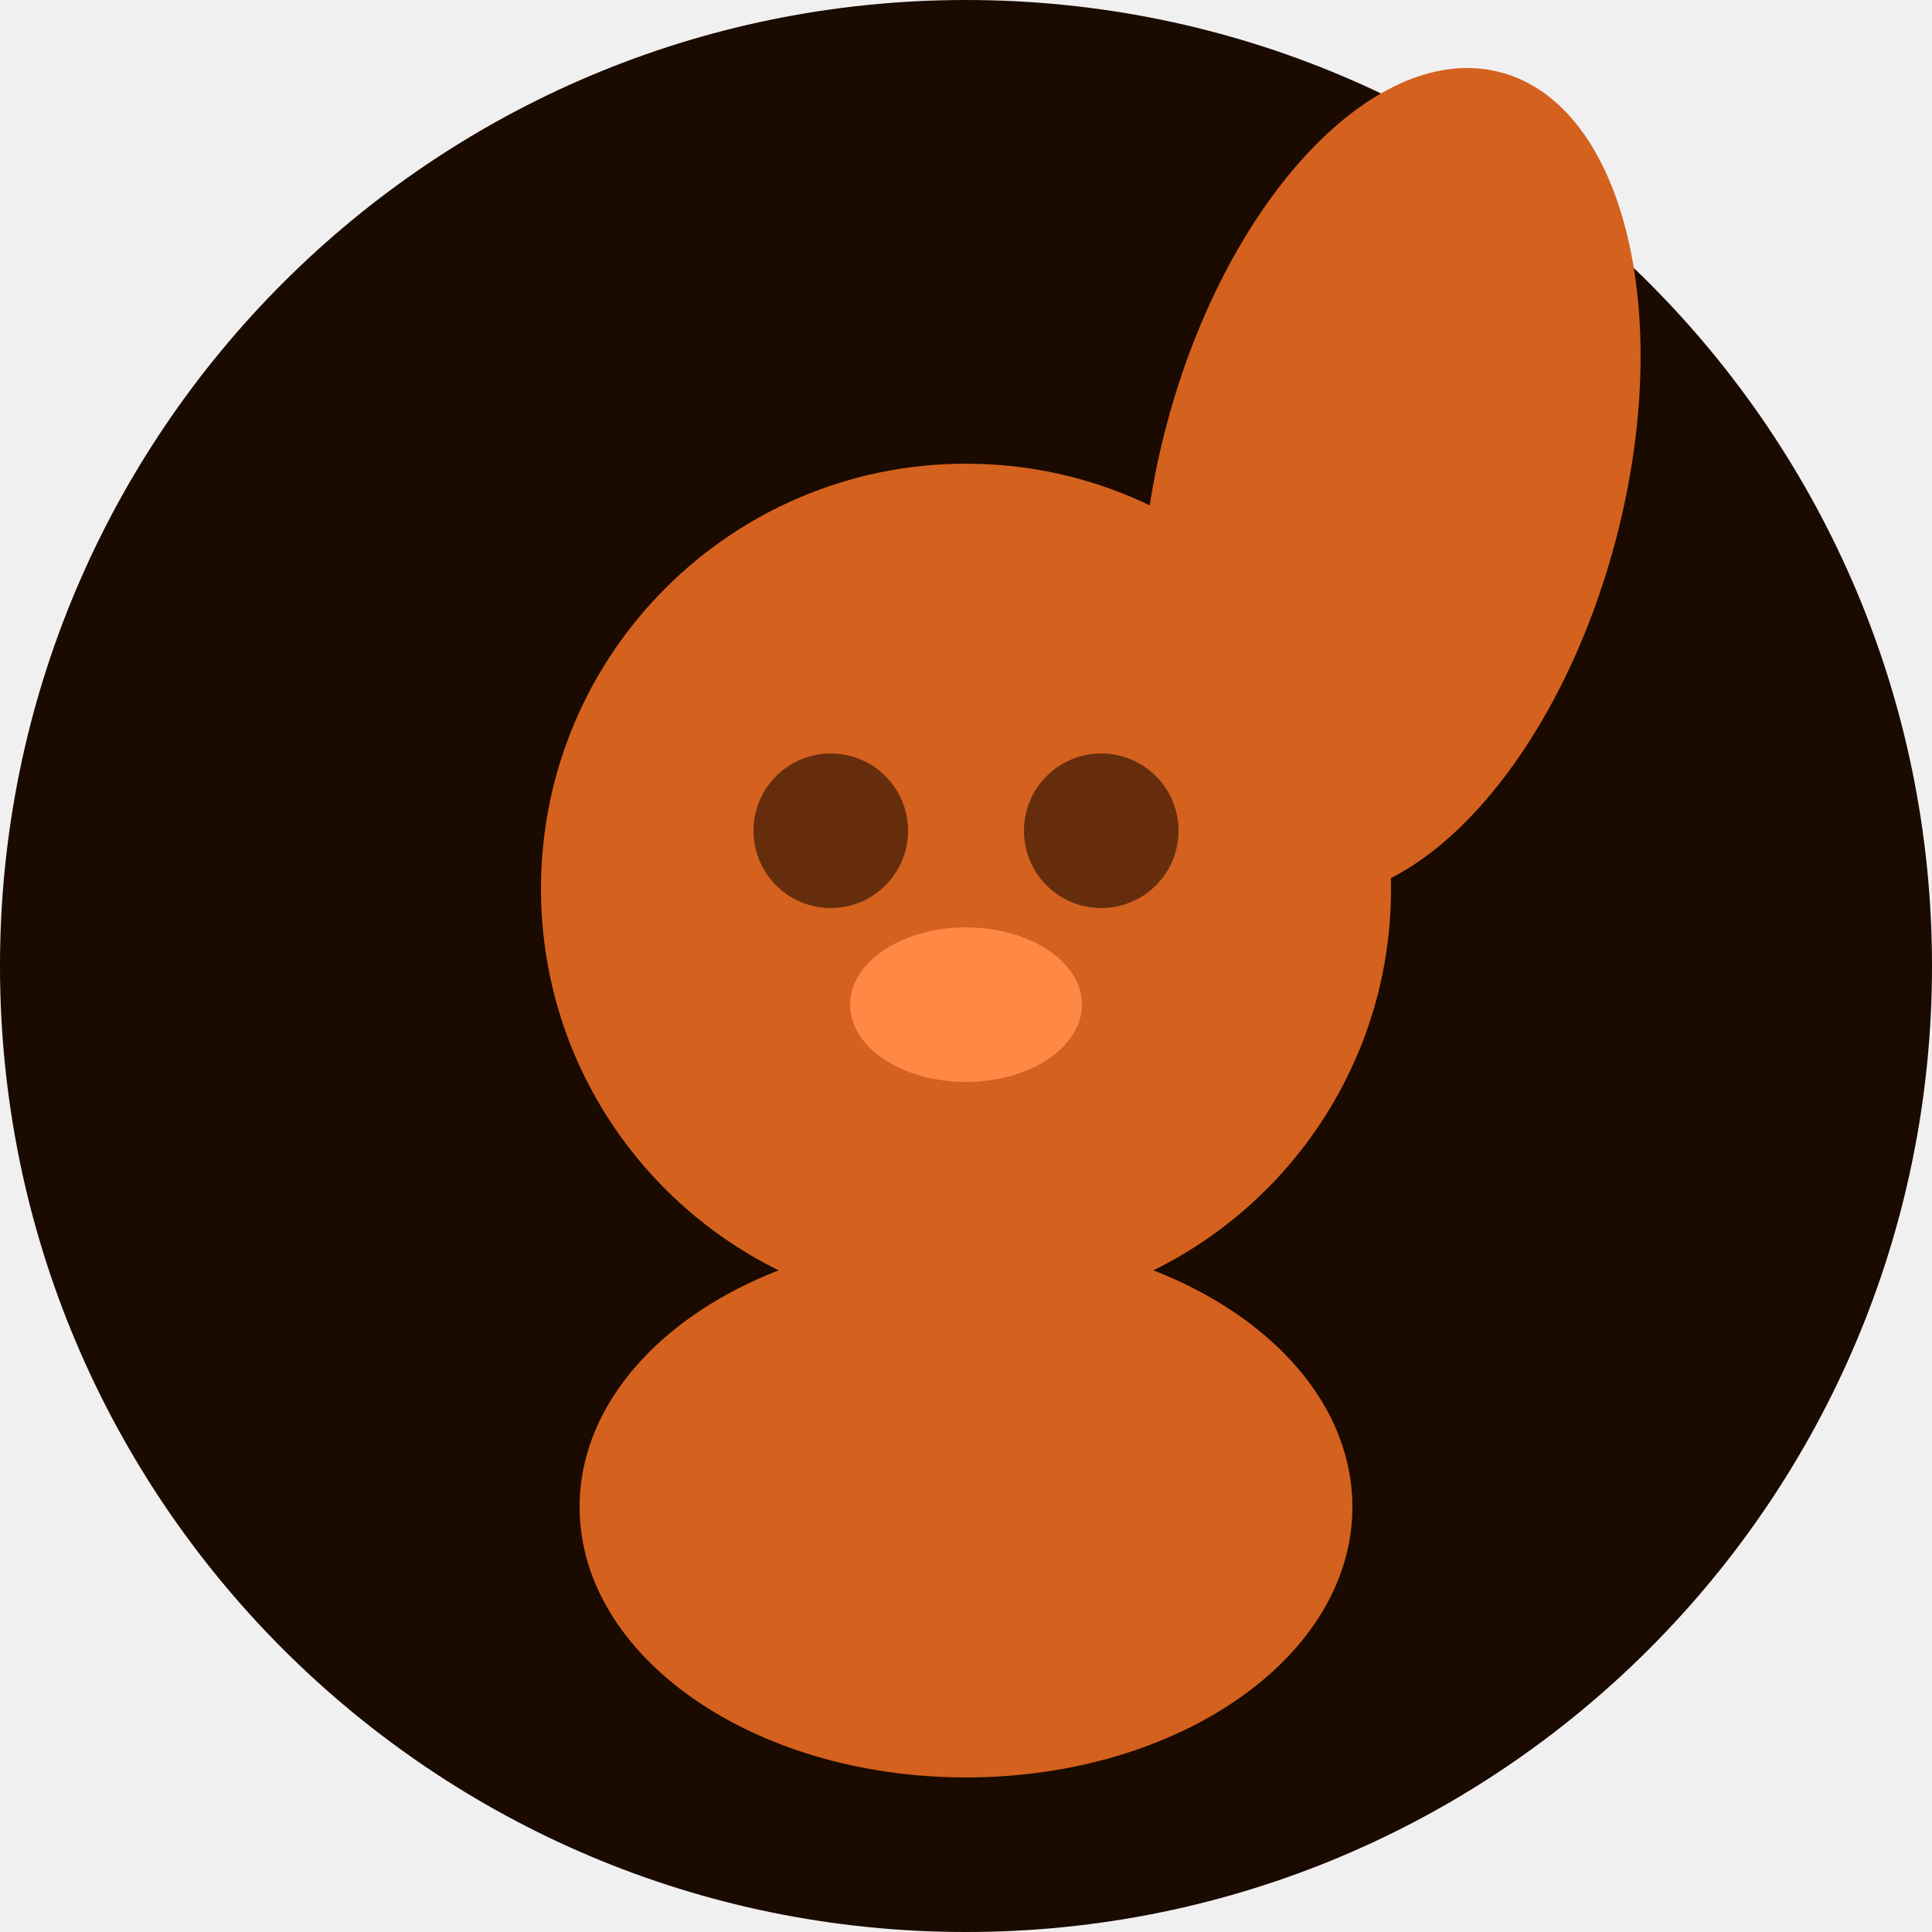
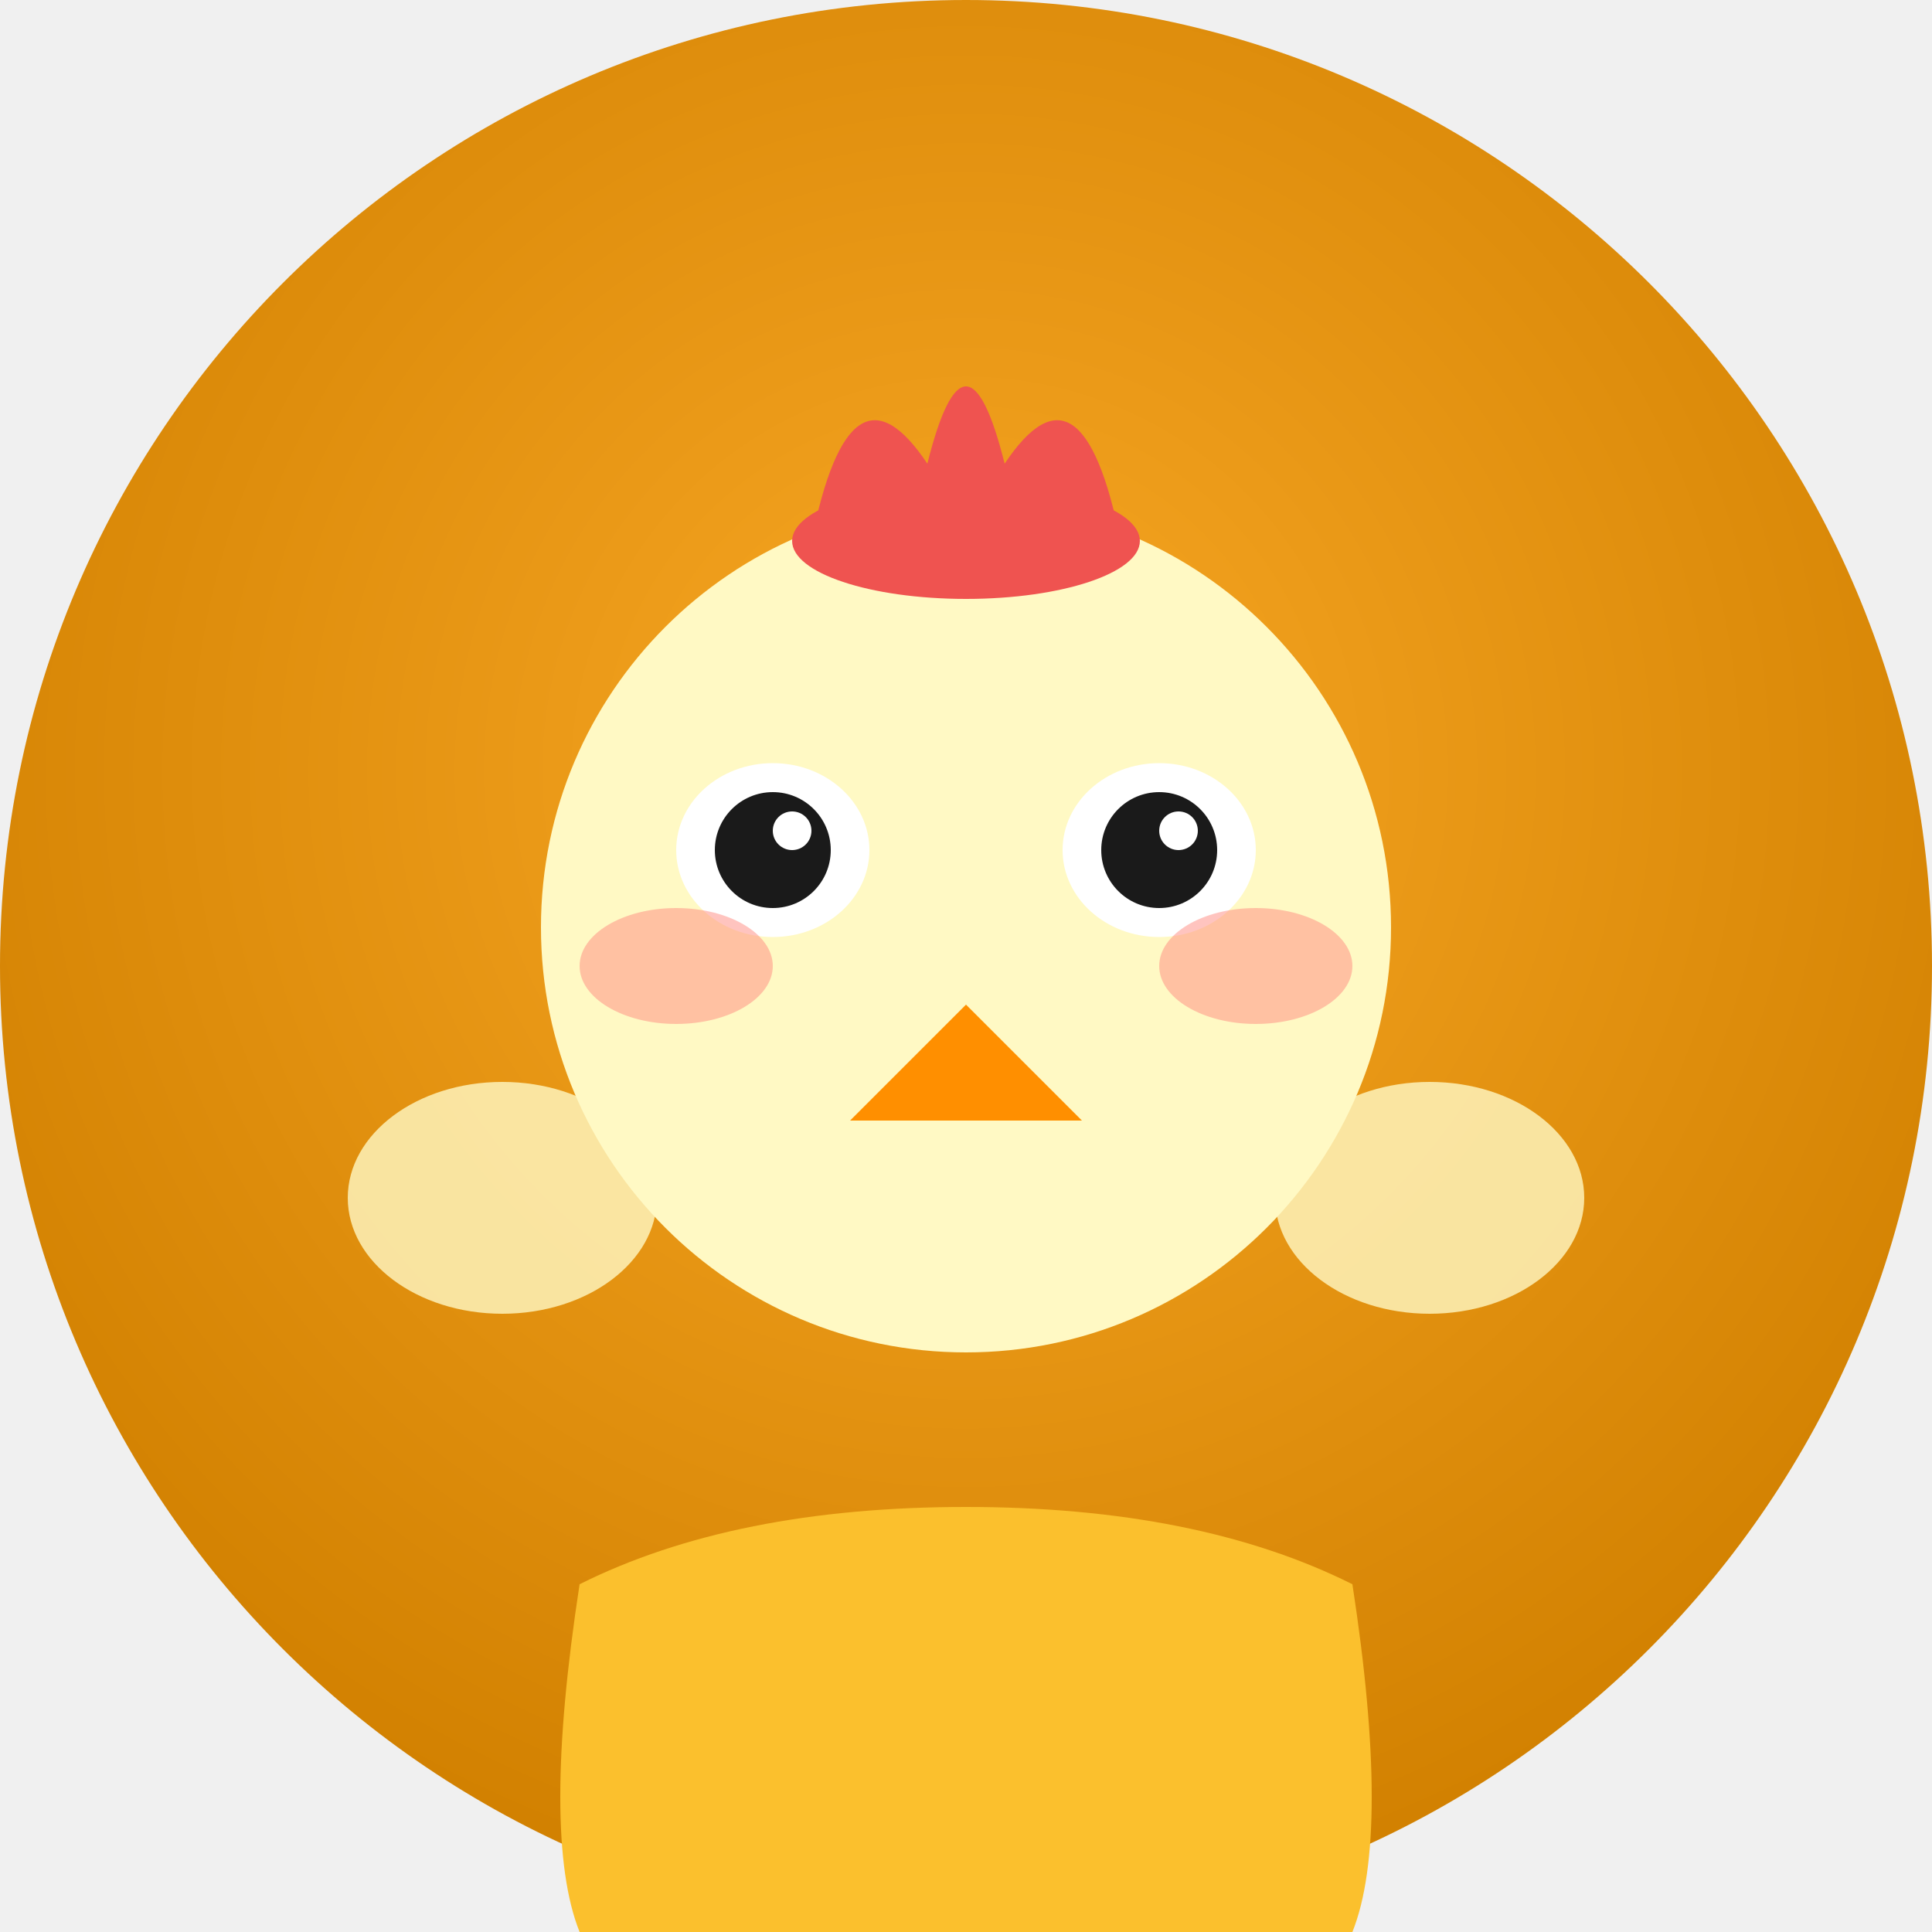
<svg xmlns="http://www.w3.org/2000/svg" viewBox="0 0 100 100">
-   <circle cx="50" cy="50" r="50" fill="#1a0a00" />
-   <ellipse cx="72" cy="25" rx="12" ry="22" fill="#d4611e" transform="rotate(15,72,25)" />
-   <circle cx="50" cy="46" r="22" fill="#d4611e" />
-   <ellipse cx="43" cy="43" rx="4" ry="4" fill="#1a0a00" opacity="0.6" />
-   <ellipse cx="57" cy="43" rx="4" ry="4" fill="#1a0a00" opacity="0.6" />
-   <ellipse cx="50" cy="52" rx="6" ry="4" fill="#ff8844" />
-   <ellipse cx="50" cy="78" rx="20" ry="14" fill="#d4611e" />
+   <defs>
+     <radialGradient id="bg" cx="50%" cy="40%" r="60%">
+       <stop offset="0%" stop-color="#f9a825" stop-opacity="1" />
+       <stop offset="100%" stop-color="#d18000" stop-opacity="1" />
+     </radialGradient>
+   </defs>
+   <circle cx="50" cy="50" r="50" fill="url(#bg)" />
+   <path d="M30 82 Q28 95 30 100 L70 100 Q72 95 70 82 Q62 78 50 78 Q38 78 30 82Z" fill="#fbc02d" />
+   <ellipse cx="26" cy="62" rx="8" ry="6" fill="#fff9c4" opacity="0.8" />
+   <ellipse cx="74" cy="62" rx="8" ry="6" fill="#fff9c4" opacity="0.8" />
+   <circle cx="50" cy="48" r="22" fill="#fff9c4" />
+   <path d="M42 28 Q44 18 48 24 Q50 16 52 24 Q56 18 58 28" fill="#ef5350" />
+   <ellipse cx="50" cy="28" rx="9" ry="3" fill="#ef5350" />
+   <ellipse cx="40" cy="44" rx="5" ry="4.5" fill="#fff" />
+   <ellipse cx="60" cy="44" rx="5" ry="4.5" fill="#fff" />
+   <circle cx="40" cy="44" r="3" fill="#1a1a1a" />
+   <circle cx="60" cy="44" r="3" fill="#1a1a1a" />
+   <circle cx="41" cy="43" r="1" fill="#fff" />
+   <circle cx="61" cy="43" r="1" fill="#fff" />
+   <polygon points="50,52 44,58 56,58" fill="#ff8f00" />
+   <ellipse cx="35" cy="50" rx="5" ry="3" fill="#ff8a80" opacity="0.5" />
+   <ellipse cx="65" cy="50" rx="5" ry="3" fill="#ff8a80" opacity="0.5" />
</svg>
